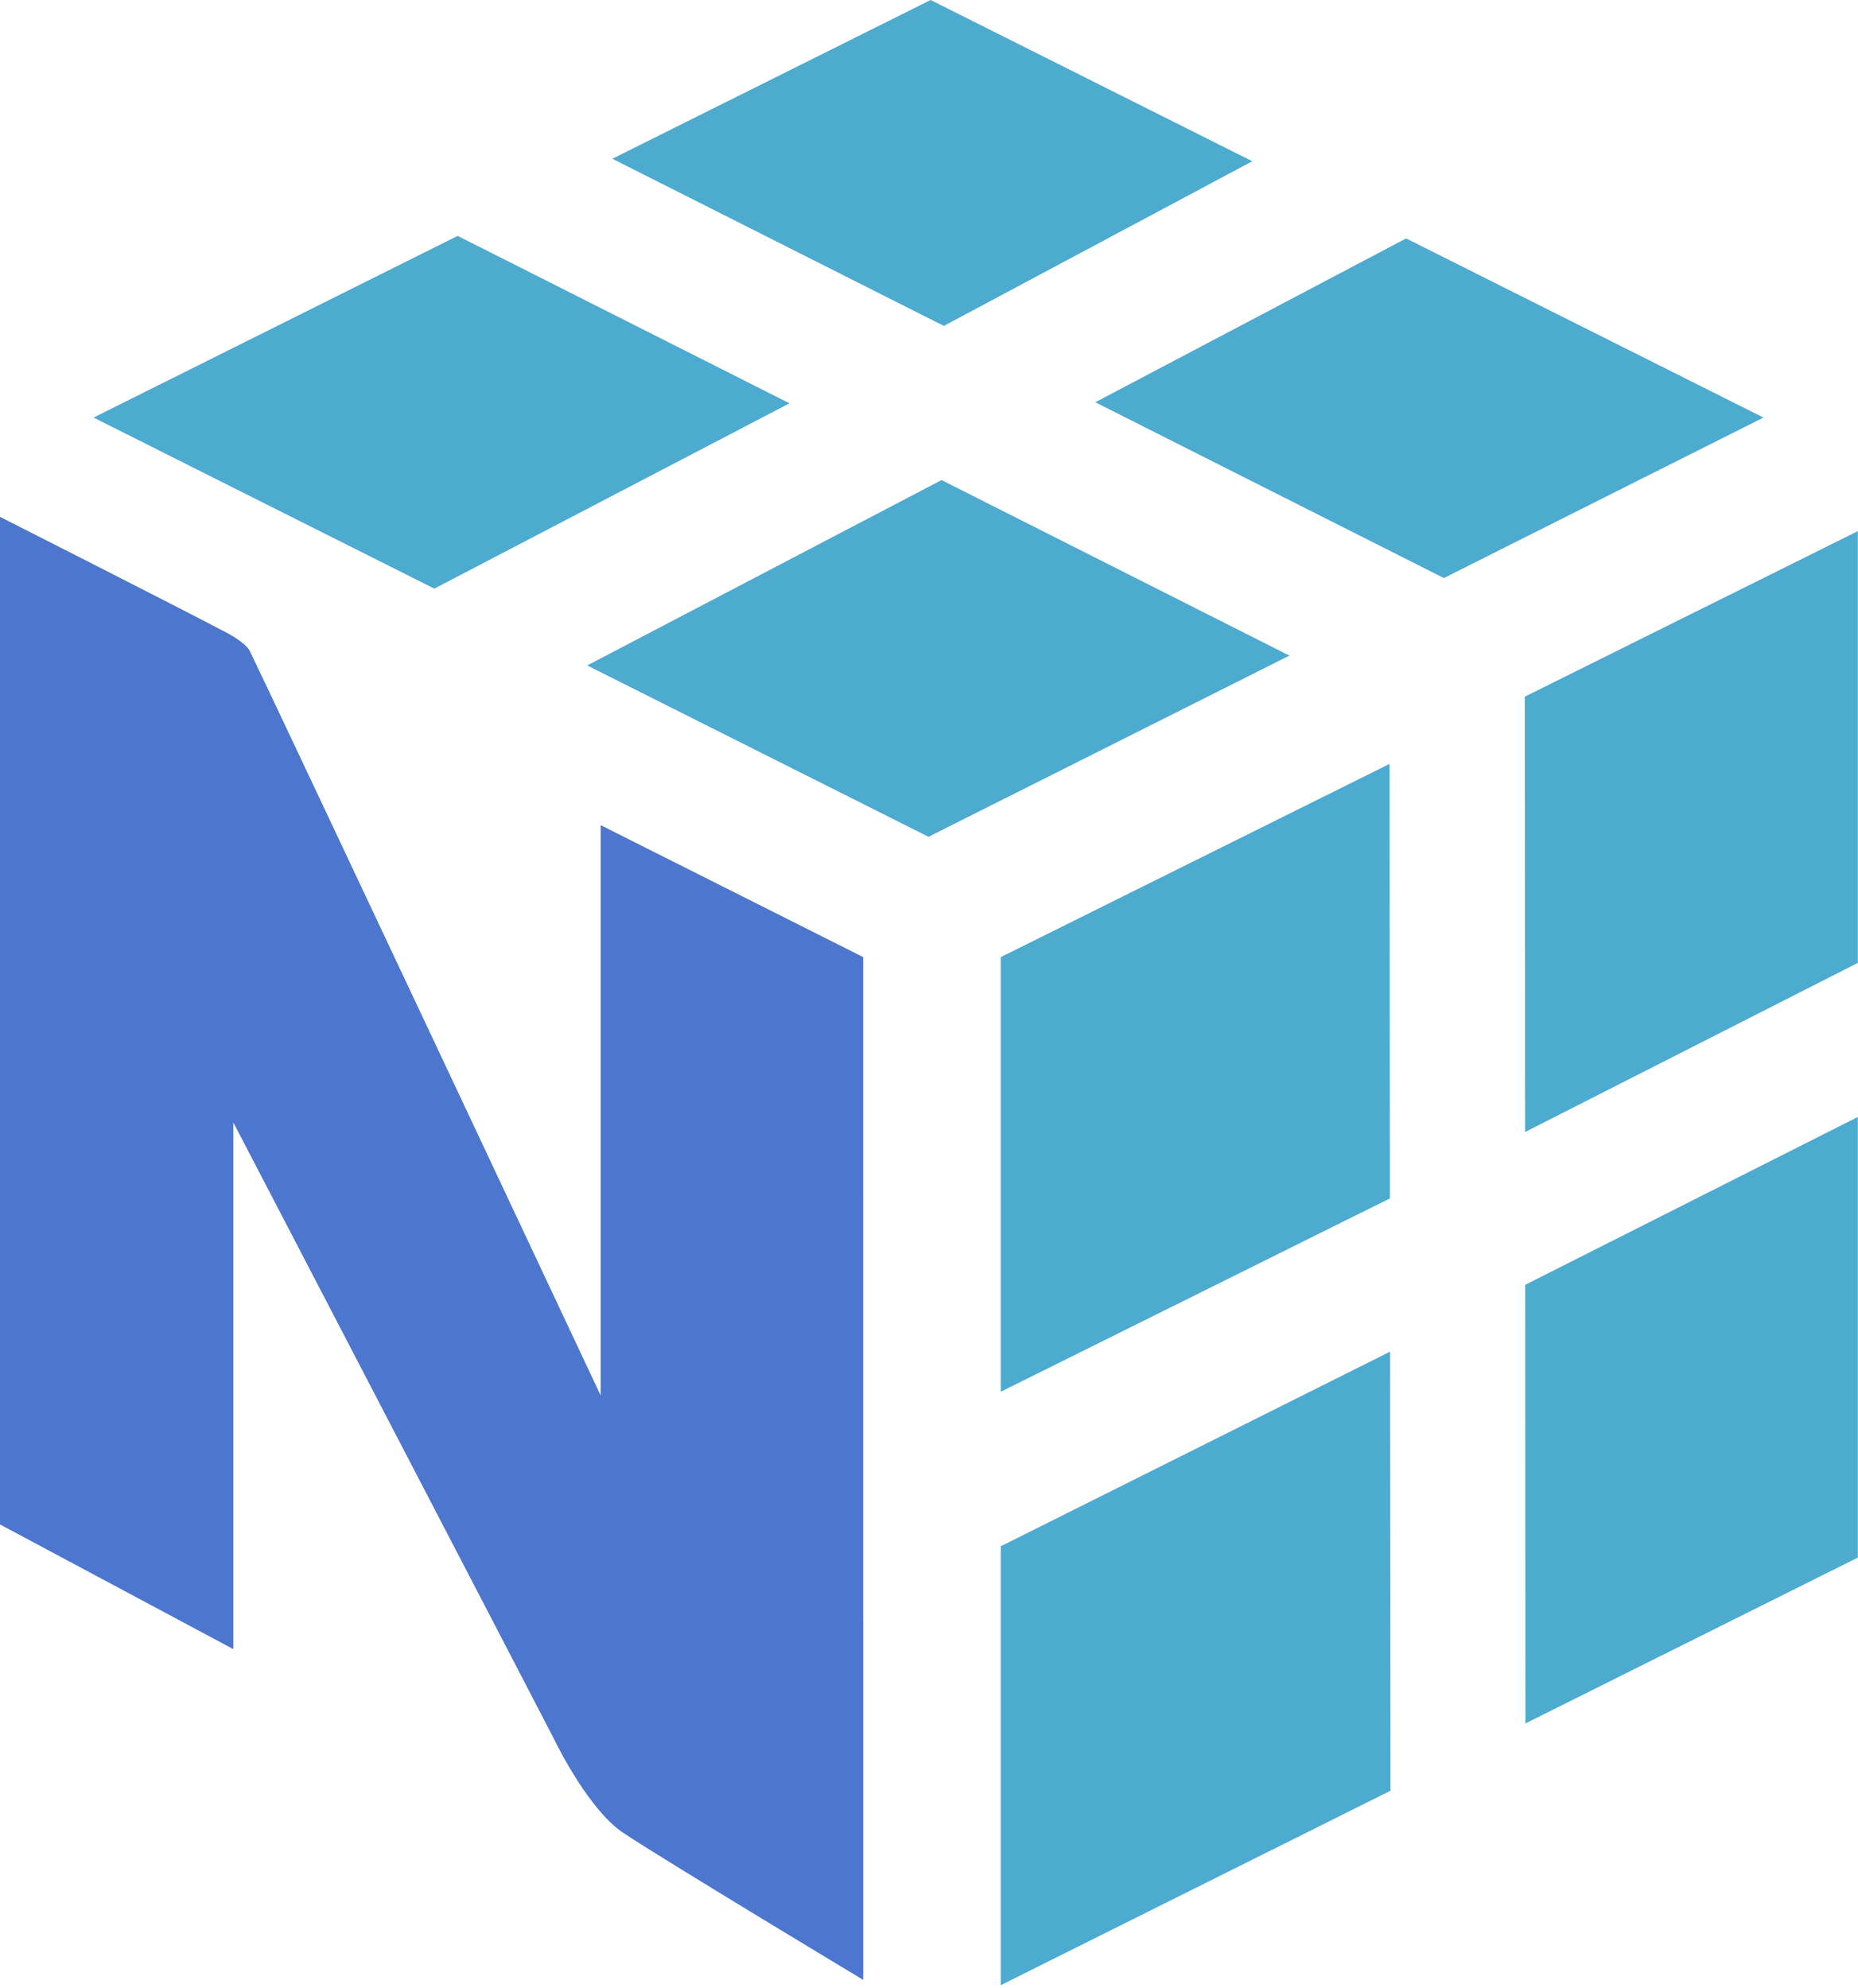
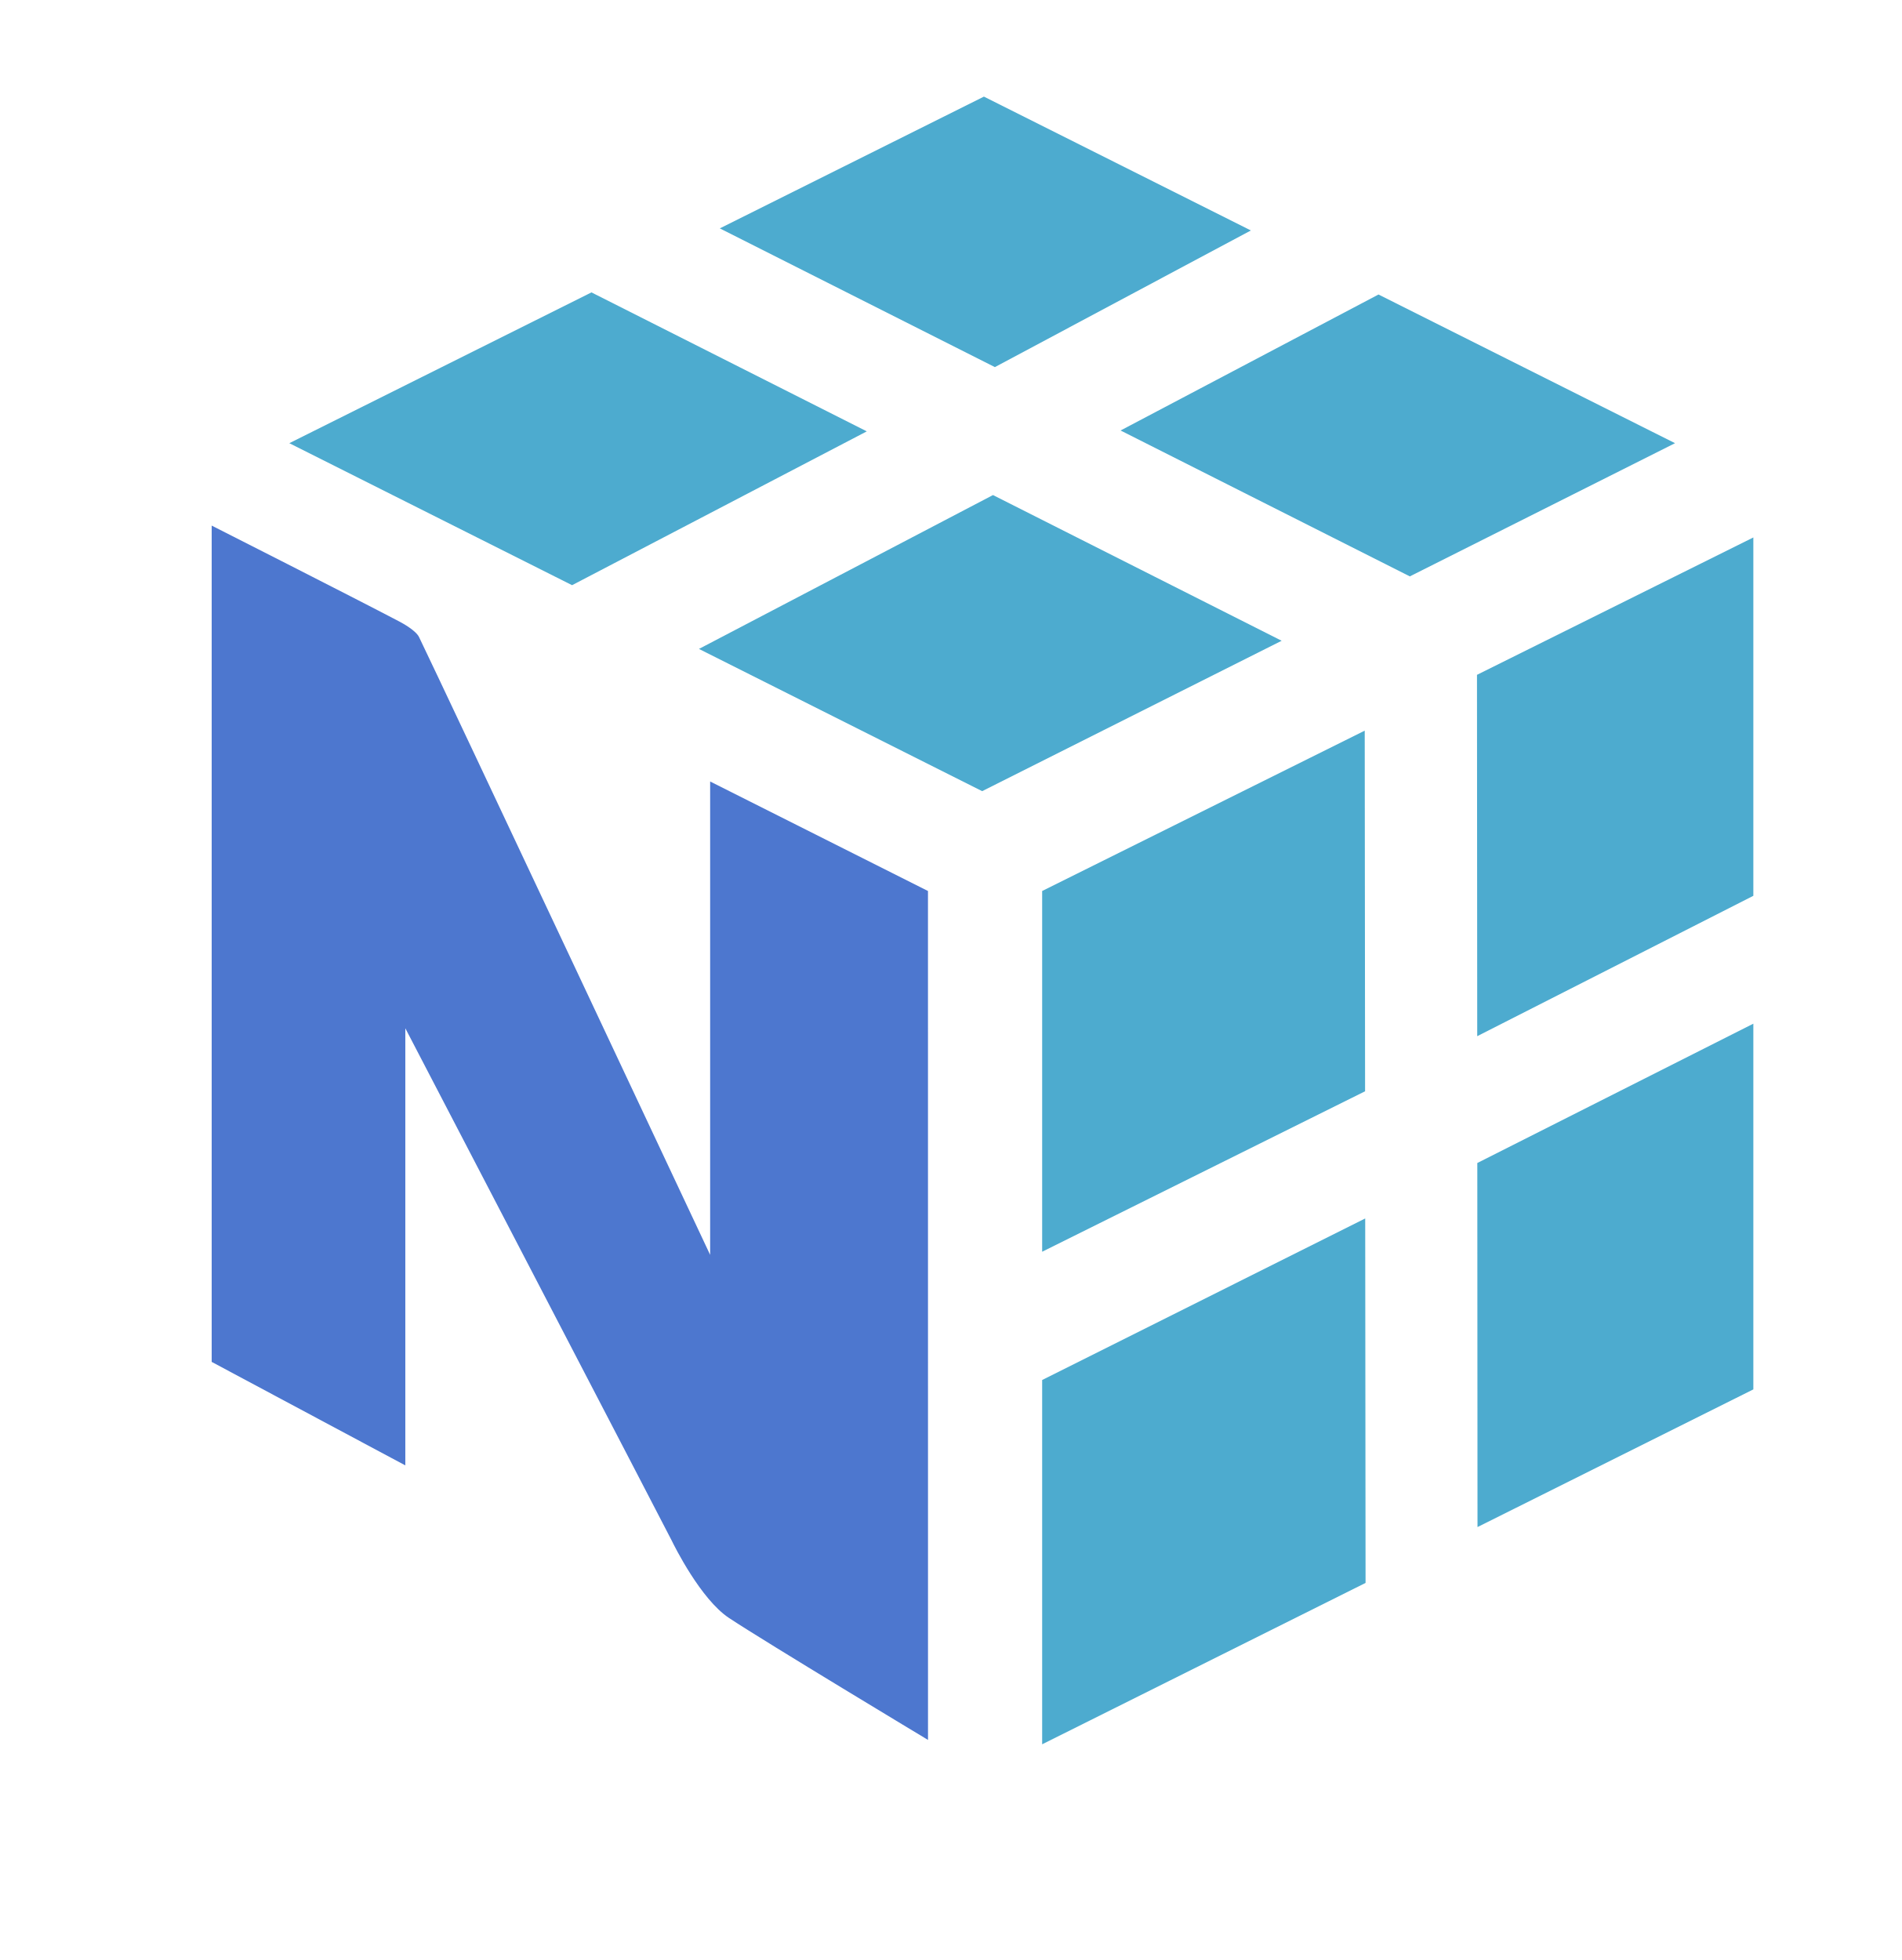
- <svg xmlns="http://www.w3.org/2000/svg" width="256px" height="274px" viewBox="0 0 256 274" version="1.1" preserveAspectRatio="xMidYMid">
-   <g>
-     <path d="M191.548,186.292 L191.607,246.812 L137.903,273.611 L137.903,213.118 L191.548,186.292 Z M256.001,153.947 L256.001,214.678 L210.196,237.538 L210.163,177.084 L256.001,153.947 Z M191.468,105.287 L191.528,165.172 L137.903,191.819 L137.903,131.914 L191.468,105.287 Z M256.001,73.205 L256.001,132.714 L210.15,156.023 L210.11,96.018 L256.001,73.205 Z M129.739,66.165 L177.672,90.36 L127.941,115.335 L80.913,91.715 L129.739,66.165 Z M63.065,32.511 L108.783,55.588 L59.845,81.131 L12.891,57.552 L63.065,32.511 Z M193.756,32.861 L242.998,57.552 L198.958,79.671 L150.926,55.443 L193.756,32.861 Z M128.232,3.55271368e-15 L172.562,22.225 L130.056,44.919 L84.377,21.881 L128.232,3.55271368e-15 Z" fill="#4DABCF" />
-     <path d="M118.944,131.914 L82.771,113.728 L82.771,192.334 C82.771,192.334 38.533,98.207 34.434,89.752 C33.906,88.661 31.731,87.464 31.175,87.174 C23.243,83.009 0,71.235 0,71.235 L0,210.11 L32.154,227.298 L32.154,154.707 C32.154,154.707 75.922,238.813 76.365,239.732 C76.808,240.651 81.204,249.516 85.898,252.629 C92.151,256.768 118.951,272.884 118.951,272.884 L118.944,131.914 Z" fill="#4D77CF" />
+ <svg xmlns="http://www.w3.org/2000/svg" width="315.743" height="325.473" viewBox="0 0 315.743 325.473" version="1.1" preserveAspectRatio="xMidYMid" id="svg1479">
+   <defs id="defs1483" />
+   <g id="g1477" transform="translate(35.15235,16.04353)">
+     <path d="m 191.548,186.292 0.059,60.52 -53.704,26.799 v -60.493 z m 64.453,-32.346 v 60.731 l -45.805,22.859 -0.033,-60.454 z m -64.532,-48.66 0.059,59.885 -53.625,26.647 v -59.905 z m 64.532,-32.081 v 59.508 l -45.851,23.309 -0.04,-60.004 z M 129.739,66.165 177.672,90.36 127.941,115.335 80.913,91.715 Z M 63.065,32.511 108.783,55.588 59.845,81.131 12.891,57.552 Z m 130.691,0.35 49.242,24.69 -44.04,22.119 -48.032,-24.228 z M 128.232,0 172.562,22.225 130.056,44.919 84.377,21.881 Z" fill="#4dabcf" id="path1473" />
+     <path d="M 118.944,131.914 82.771,113.728 v 78.606 c 0,0 -44.238,-94.128 -48.336,-102.583 -0.529,-1.091 -2.704,-2.287 -3.259,-2.578 C 23.243,83.009 0,71.235 0,71.235 v 138.875 l 32.154,17.187 V 154.707 c 0,0 43.769,84.106 44.211,85.025 0.443,0.919 4.839,9.784 9.532,12.897 6.254,4.138 33.053,20.255 33.053,20.255 z" fill="#4d77cf" id="path1475" />
  </g>
</svg>
